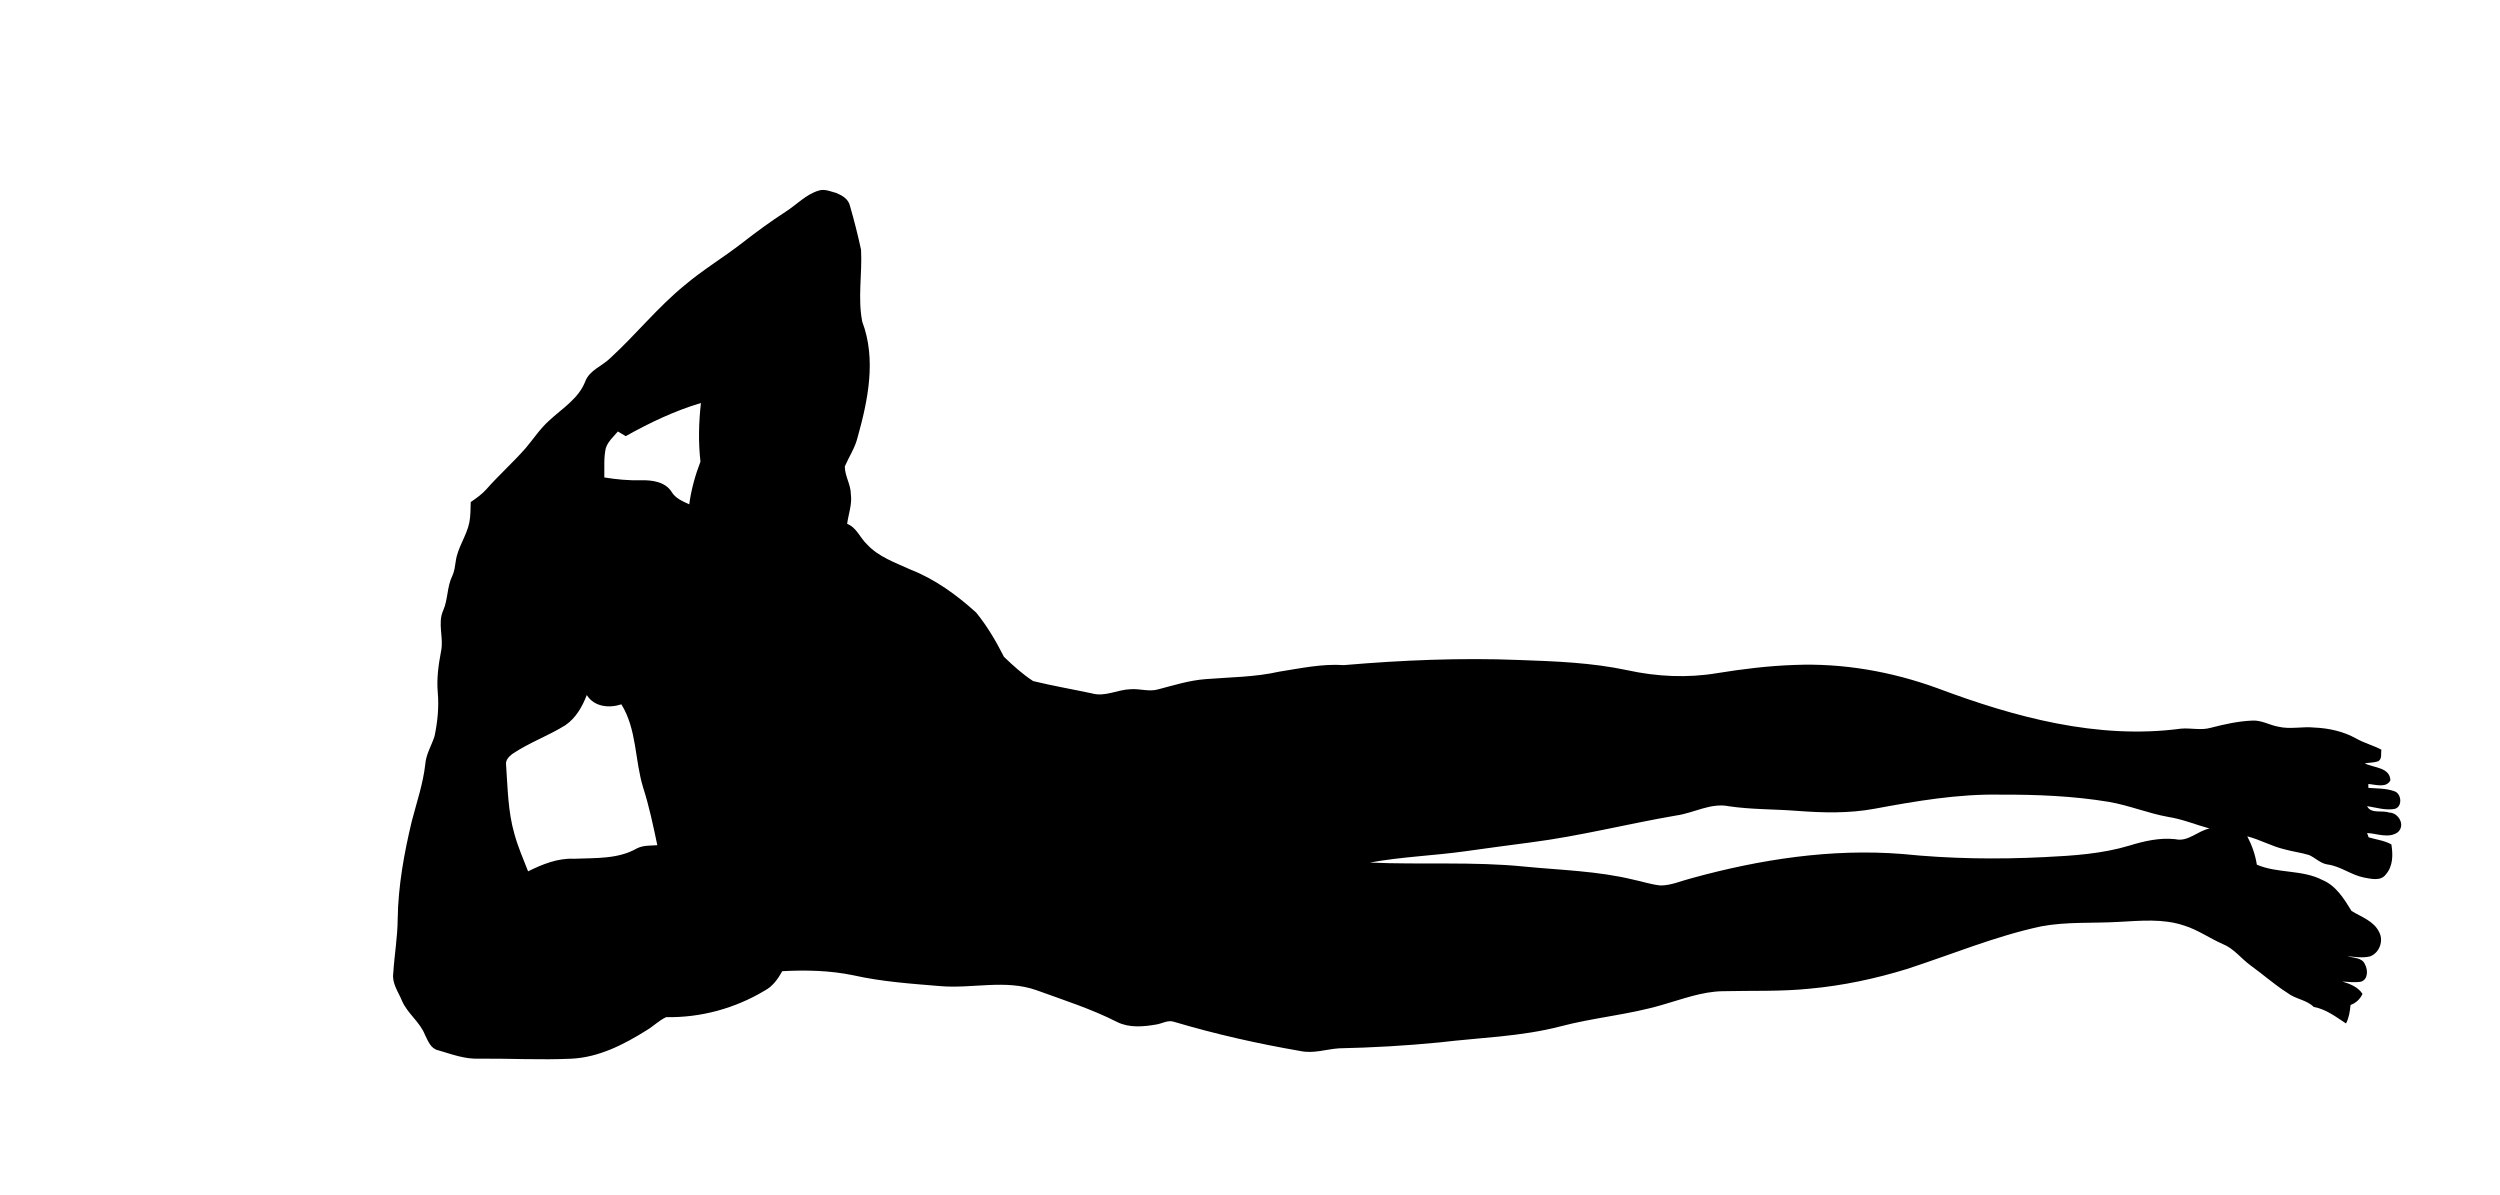
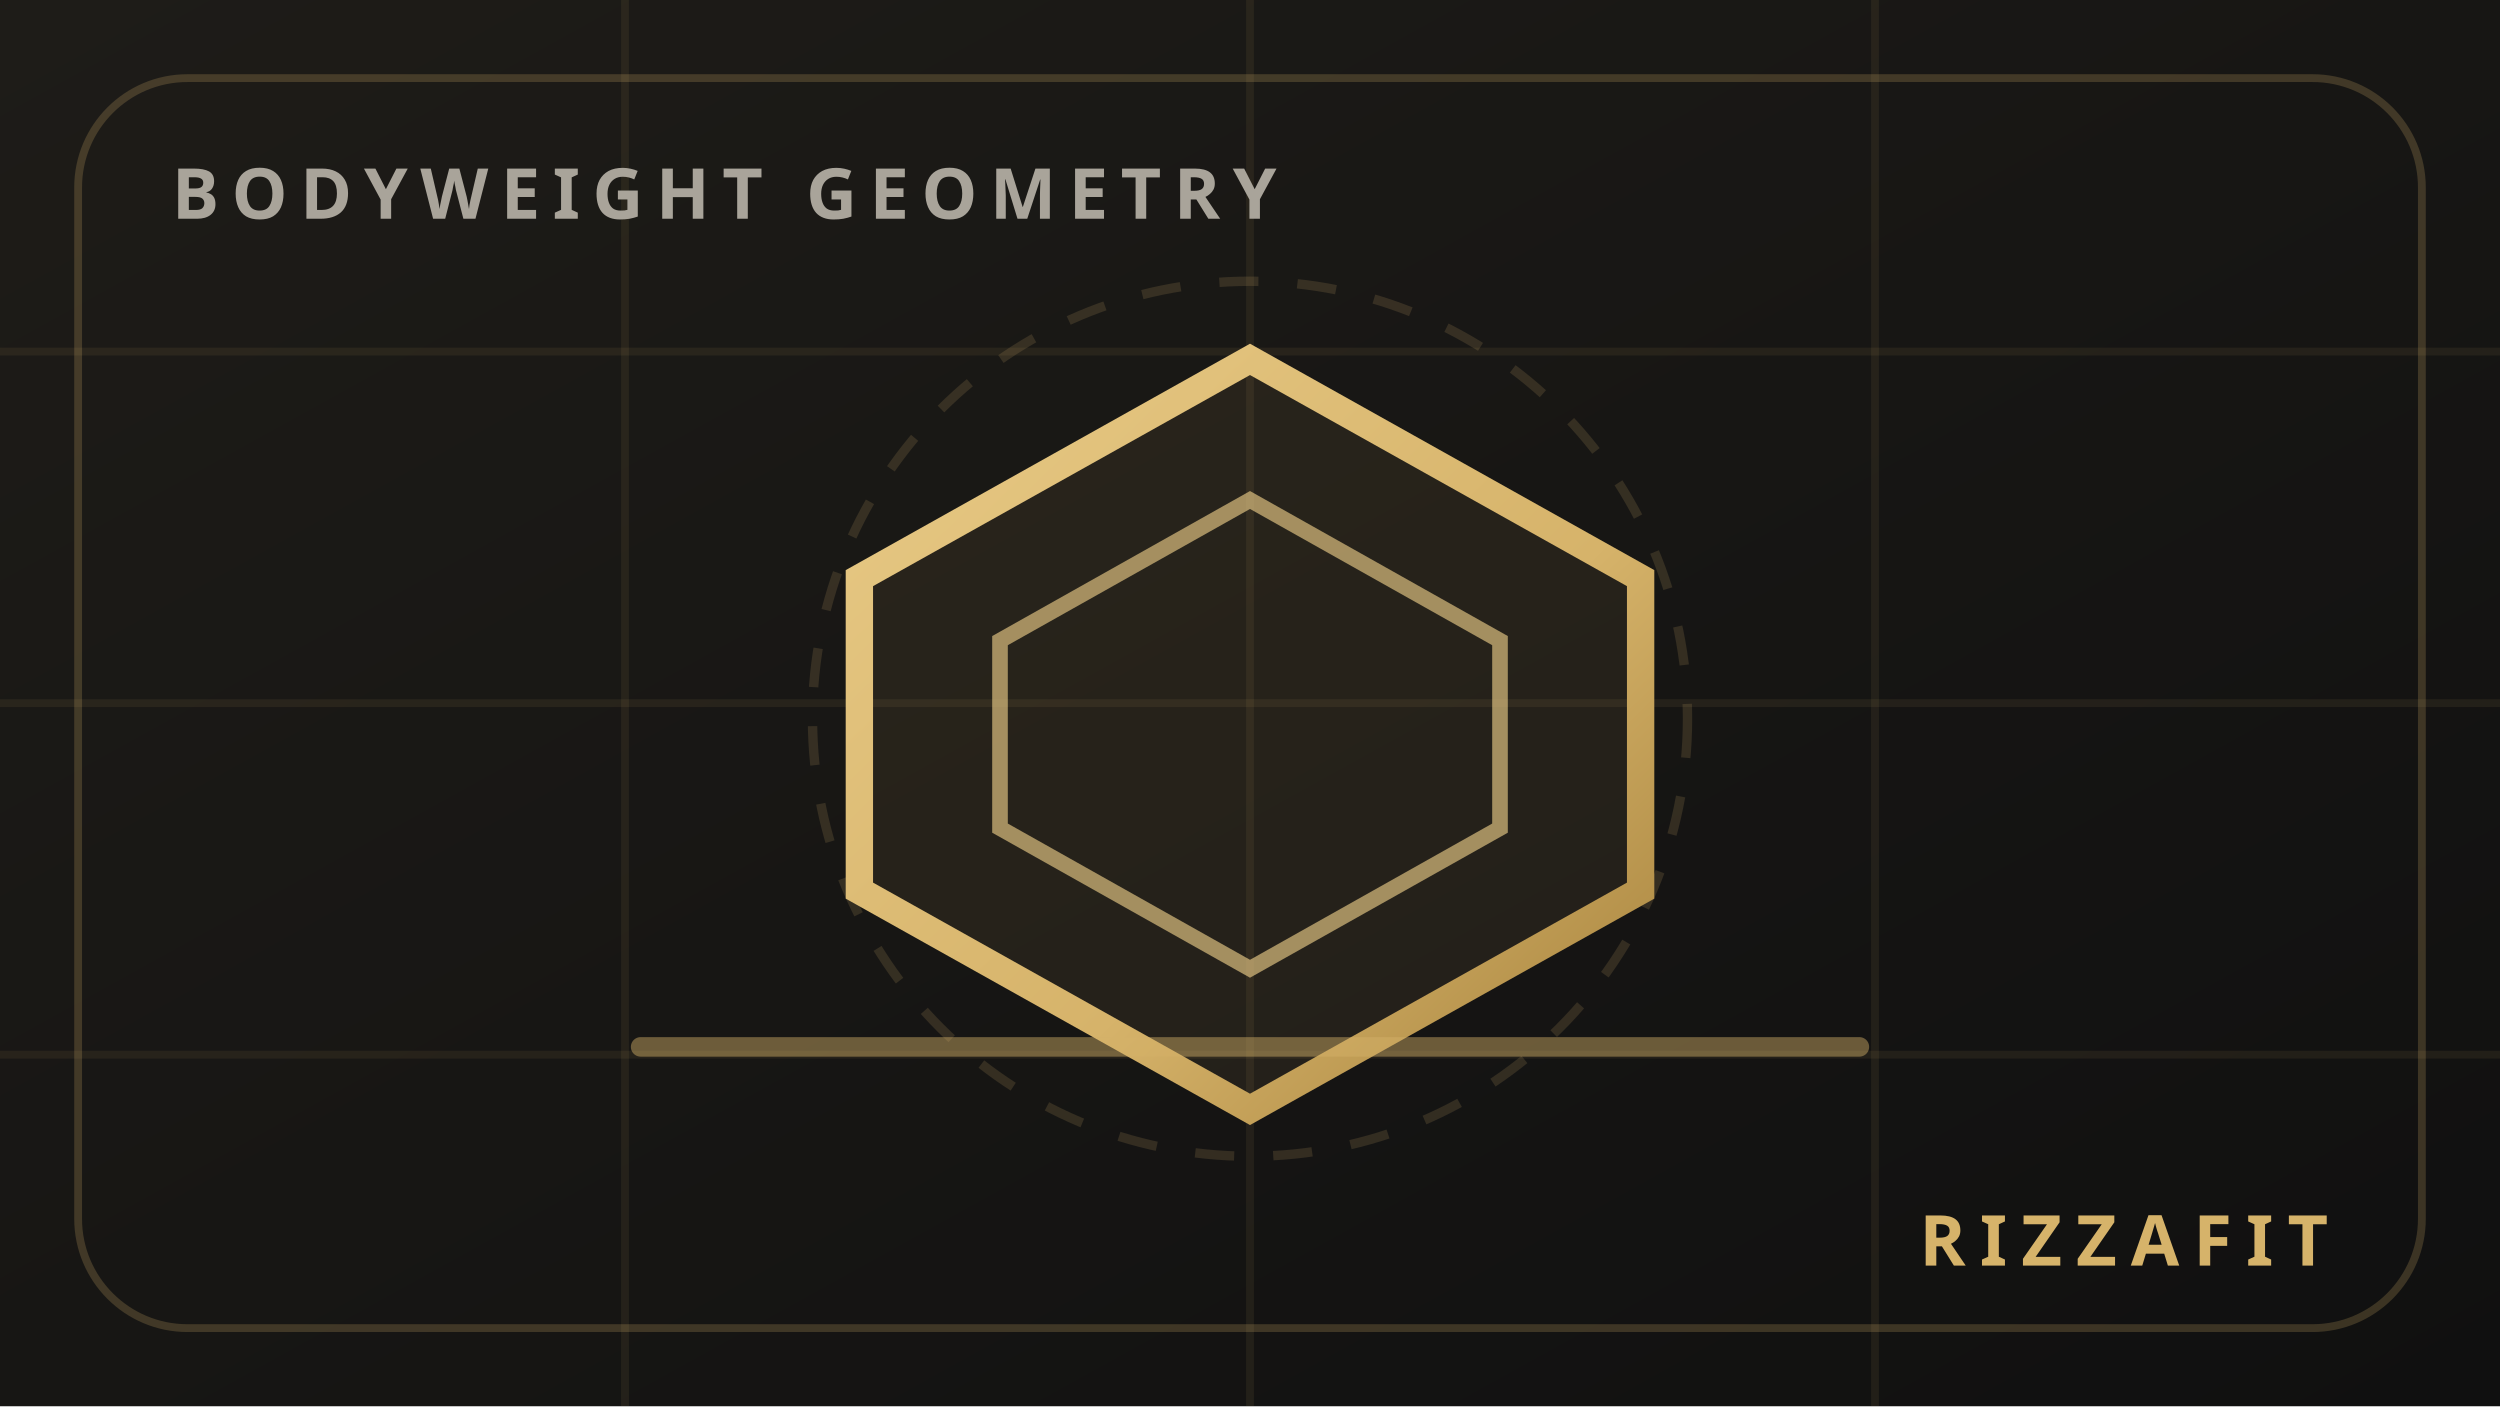
- <svg xmlns="http://www.w3.org/2000/svg" width="971pt" height="464pt" viewBox="0 0 971 464" version="1.1">
-   <g id="#000000ff">
-     <path fill="#000000" opacity="1.00" d=" M 305.11 82.25 C 309.41 79.53 313.00 75.51 317.99 74.02 C 320.34 73.27 322.68 74.39 324.93 74.99 C 327.21 75.97 329.57 77.36 330.14 80.00 C 331.76 85.61 333.21 91.30 334.43 97.01 C 334.93 106.29 333.08 115.76 334.90 124.95 C 340.42 139.53 337.13 155.45 333.07 169.95 C 332.08 173.95 329.76 177.40 328.13 181.14 C 328.10 184.86 330.46 188.19 330.47 191.95 C 331.02 195.88 329.54 199.62 329.03 203.46 C 332.68 204.88 333.98 208.77 336.63 211.31 C 341.18 216.31 347.77 218.53 353.75 221.27 C 363.24 225.00 371.60 231.09 379.11 237.89 C 383.41 243.14 386.87 249.05 389.93 255.10 C 393.45 258.50 397.17 261.87 401.28 264.53 C 408.82 266.37 416.49 267.69 424.09 269.31 C 429.17 270.77 433.99 267.85 439.03 267.70 C 442.67 267.38 446.33 268.81 449.92 267.72 C 455.93 266.15 461.92 264.27 468.16 263.78 C 477.73 263.01 487.40 263.01 496.81 260.88 C 505.13 259.57 513.47 257.75 521.95 258.33 C 544.57 256.40 567.31 255.43 590.02 256.34 C 604.10 256.84 618.27 257.36 632.10 260.32 C 643.49 262.81 655.34 263.40 666.87 261.46 C 676.82 259.85 686.84 258.61 696.92 258.27 C 715.86 257.49 734.81 260.85 752.58 267.33 C 782.54 278.57 814.76 287.31 846.98 283.02 C 850.88 282.64 854.87 283.78 858.71 282.66 C 864.02 281.27 869.43 280.09 874.94 279.87 C 878.40 279.72 881.48 281.61 884.82 282.23 C 889.45 283.35 894.20 282.11 898.89 282.58 C 904.52 282.82 910.18 284.07 915.13 286.83 C 918.25 288.61 921.77 289.49 924.94 291.18 C 924.66 292.67 925.30 294.73 923.72 295.65 C 922.04 296.28 920.19 296.16 918.46 296.48 C 921.92 298.26 928.19 297.96 928.43 303.05 C 926.89 306.20 922.62 304.70 919.87 304.50 L 919.87 306.01 C 923.22 306.28 926.71 306.14 929.92 307.30 C 932.83 308.16 933.23 313.47 930.03 314.19 C 926.45 314.82 922.90 313.64 919.39 313.10 C 920.81 316.20 925.18 314.61 927.90 315.59 C 931.62 315.60 934.39 320.58 931.29 323.25 C 927.79 325.76 923.25 323.74 919.38 323.54 L 919.97 325.21 C 922.92 326.11 926.06 326.43 928.81 327.96 C 929.46 331.95 929.49 336.38 926.67 339.61 C 924.71 342.34 920.95 341.34 918.19 340.84 C 913.20 339.88 909.11 336.44 904.05 335.77 C 901.29 335.38 899.34 333.23 896.91 332.12 C 893.75 331.14 890.45 330.77 887.28 329.87 C 882.29 328.70 877.80 326.10 872.84 324.83 C 874.66 328.28 875.95 331.98 876.56 335.84 C 884.68 339.32 894.09 337.69 902.04 341.80 C 907.37 344.03 910.43 349.12 913.33 353.81 C 917.12 356.15 921.98 357.69 924.05 362.01 C 925.90 365.38 924.18 370.05 920.61 371.44 C 917.70 372.19 914.69 371.66 911.76 371.39 C 914.06 372.13 917.47 371.85 918.54 374.54 C 919.73 376.68 919.82 380.42 917.00 381.29 C 914.59 381.69 912.16 381.38 909.76 381.22 C 912.73 382.14 915.81 383.29 917.60 386.02 C 916.66 388.05 915.07 389.57 912.96 390.33 C 912.70 392.79 912.37 395.28 911.19 397.51 C 907.25 394.94 903.41 391.94 898.66 391.10 C 895.82 388.27 891.52 388.08 888.43 385.63 C 883.37 382.42 878.90 378.41 874.04 374.91 C 870.38 372.23 867.58 368.34 863.26 366.64 C 858.19 364.42 853.64 361.13 848.33 359.49 C 840.17 356.72 831.41 357.62 822.98 358.06 C 812.93 358.66 802.76 357.93 792.82 359.79 C 774.91 363.62 757.95 370.75 740.58 376.38 C 728.34 380.15 715.75 382.82 703.00 383.99 C 691.69 385.17 680.30 384.70 668.96 384.99 C 661.00 385.15 653.51 388.04 645.95 390.19 C 632.85 394.12 619.14 395.17 605.94 398.68 C 590.60 402.65 574.70 403.00 559.04 404.88 C 546.07 406.15 533.04 406.90 520.01 407.17 C 515.04 407.53 510.11 409.30 505.11 408.22 C 488.53 405.37 472.09 401.66 455.98 396.87 C 453.61 396.05 451.37 397.59 449.07 397.92 C 444.11 398.78 438.68 399.28 434.00 397.00 C 423.96 391.88 413.18 388.45 402.61 384.61 C 390.44 380.27 377.52 384.11 365.01 382.99 C 353.78 382.06 342.49 381.29 331.47 378.81 C 322.39 376.92 313.03 376.71 303.80 377.21 C 302.18 380.23 300.10 383.14 296.99 384.76 C 285.57 391.63 272.10 395.34 258.76 395.05 C 255.97 396.32 253.78 398.61 251.14 400.16 C 242.30 405.71 232.58 410.68 221.96 411.20 C 209.99 411.75 198.02 411.09 186.05 411.18 C 180.54 411.43 175.32 409.42 170.13 407.91 C 167.26 407.27 166.23 404.25 165.06 401.93 C 163.09 396.91 158.33 393.72 156.17 388.81 C 154.77 385.31 152.17 381.97 152.74 378.01 C 153.17 370.97 154.42 364.00 154.46 356.94 C 154.65 344.11 156.95 331.43 159.93 318.99 C 161.83 311.66 164.32 304.44 165.17 296.88 C 165.45 292.93 167.63 289.56 168.80 285.88 C 169.94 280.33 170.53 274.64 170.03 268.98 C 169.55 263.57 170.31 258.18 171.32 252.87 C 172.41 247.65 169.87 242.13 172.14 237.10 C 174.04 232.78 173.58 227.83 175.71 223.60 C 176.53 221.82 176.72 219.86 177.02 217.96 C 177.74 212.62 181.23 208.18 182.29 202.94 C 182.79 200.32 182.75 197.65 182.83 195.00 C 185.00 193.50 187.19 191.98 188.95 189.99 C 193.80 184.49 199.29 179.60 204.13 174.10 C 207.19 170.48 209.80 166.46 213.36 163.29 C 218.35 158.64 224.66 154.88 227.27 148.25 C 228.92 143.72 233.91 142.23 237.08 139.04 C 246.99 129.95 255.45 119.34 265.89 110.81 C 272.98 104.80 280.99 100.02 288.31 94.32 C 293.76 90.09 299.32 86.00 305.11 82.25 M 243.03 169.40 C 242.01 168.79 241.00 168.18 239.99 167.58 C 238.30 169.61 236.13 171.45 235.30 174.04 C 234.44 177.78 234.80 181.64 234.72 185.44 C 239.45 186.21 244.23 186.67 249.03 186.53 C 253.30 186.44 258.38 187.11 260.86 191.06 C 262.38 193.60 265.16 194.68 267.70 195.89 C 268.46 190.18 270.00 184.65 272.06 179.29 C 271.19 171.72 271.40 164.08 272.24 156.52 C 262.01 159.58 252.33 164.19 243.03 169.40 M 219.58 281.68 C 212.94 285.82 205.42 288.47 198.92 292.88 C 197.70 293.85 196.34 295.19 196.55 296.90 C 197.20 305.97 197.26 315.22 199.83 324.02 C 201.19 328.96 203.24 333.67 205.11 338.43 C 210.66 335.68 216.64 333.24 222.96 333.54 C 231.16 333.18 240.02 333.77 247.39 329.51 C 249.83 328.27 252.64 328.47 255.30 328.28 C 253.73 320.77 252.16 313.27 249.82 305.96 C 246.51 295.28 247.39 283.31 241.34 273.56 C 236.58 275.14 230.77 274.56 227.91 269.95 C 226.17 274.46 223.67 278.90 219.58 281.68 M 728.00 314.13 C 718.13 315.96 708.03 315.70 698.07 314.95 C 689.24 314.25 680.35 314.45 671.58 313.16 C 664.46 311.69 657.94 315.78 651.03 316.74 C 632.15 319.98 613.55 324.75 594.53 327.19 C 586.05 328.25 577.59 329.49 569.12 330.63 C 556.79 332.35 544.31 332.77 532.05 335.02 C 552.06 335.91 572.14 334.57 592.11 336.58 C 606.18 337.96 620.44 338.28 634.24 341.62 C 637.83 342.36 641.34 343.57 645.01 343.92 C 649.19 343.89 653.07 342.09 657.07 341.08 C 683.62 333.77 711.33 329.49 738.91 331.69 C 757.22 333.56 775.67 333.83 794.04 332.90 C 805.15 332.36 816.39 331.65 827.09 328.42 C 832.84 326.65 838.86 325.28 844.91 325.94 C 849.87 327.09 853.55 322.69 858.19 321.79 C 852.84 320.34 847.68 318.15 842.18 317.30 C 834.35 315.90 826.95 312.80 819.11 311.45 C 805.20 309.15 791.07 308.59 776.99 308.64 C 760.50 308.32 744.16 311.14 728.00 314.13 Z" />
+ <svg xmlns="http://www.w3.org/2000/svg" viewBox="0 0 320 180" data-rf-equip="true">
+   <defs>
+     <linearGradient id="bgGrad" x1="0" y1="0" x2="1" y2="1">
+       <stop offset="0%" stop-color="#1E1C18" />
+       <stop offset="100%" stop-color="#101010" />
+     </linearGradient>
+     <linearGradient id="goldGrad" x1="0" y1="0" x2="1" y2="1">
+       <stop offset="0%" stop-color="#E8CA86" />
+       <stop offset="60%" stop-color="#D6B36A" />
+       <stop offset="100%" stop-color="#A6823C" />
+     </linearGradient>
+   </defs>
+   <rect width="320" height="180" fill="url(#bgGrad)" />
+   <g stroke="rgba(214,179,106,0.08)" stroke-width="1">
+     <line x1="0" y1="45" x2="320" y2="45" />
+     <line x1="0" y1="90" x2="320" y2="90" />
+     <line x1="0" y1="135" x2="320" y2="135" />
+     <line x1="80" y1="0" x2="80" y2="180" />
+     <line x1="160" y1="0" x2="160" y2="180" />
+     <line x1="240" y1="0" x2="240" y2="180" />
  </g>
+   <rect x="10" y="10" width="300" height="160" rx="14" fill="none" stroke="rgba(214,179,106,0.22)" stroke-width="1" />
+   <circle cx="160" cy="92" r="56" fill="none" stroke="rgba(214,179,106,0.16)" stroke-width="1.2" stroke-dasharray="5 5" />
+   <polygon points="160,46 210,74 210,114 160,142 110,114 110,74" fill="rgba(214,179,106,0.08)" stroke="url(#goldGrad)" stroke-width="3.5" />
+   <polygon points="160,64 192,82 192,106 160,124 128,106 128,82" fill="none" stroke="#E8CA86" stroke-width="2" opacity="0.65" />
+   <line x1="82" y1="134" x2="238" y2="134" stroke="rgba(214,179,106,0.45)" stroke-width="2.5" stroke-linecap="round" />
+   <text x="22" y="28" fill="#A9A49A" font-family="system-ui, sans-serif" font-size="9" font-weight="700" letter-spacing="1.6">BODYWEIGHT GEOMETRY</text>
+   <text x="298" y="162" text-anchor="end" fill="#D6B36A" font-family="system-ui, sans-serif" font-size="9" font-weight="800" letter-spacing="1.8">RIZZAFIT</text>
</svg>
